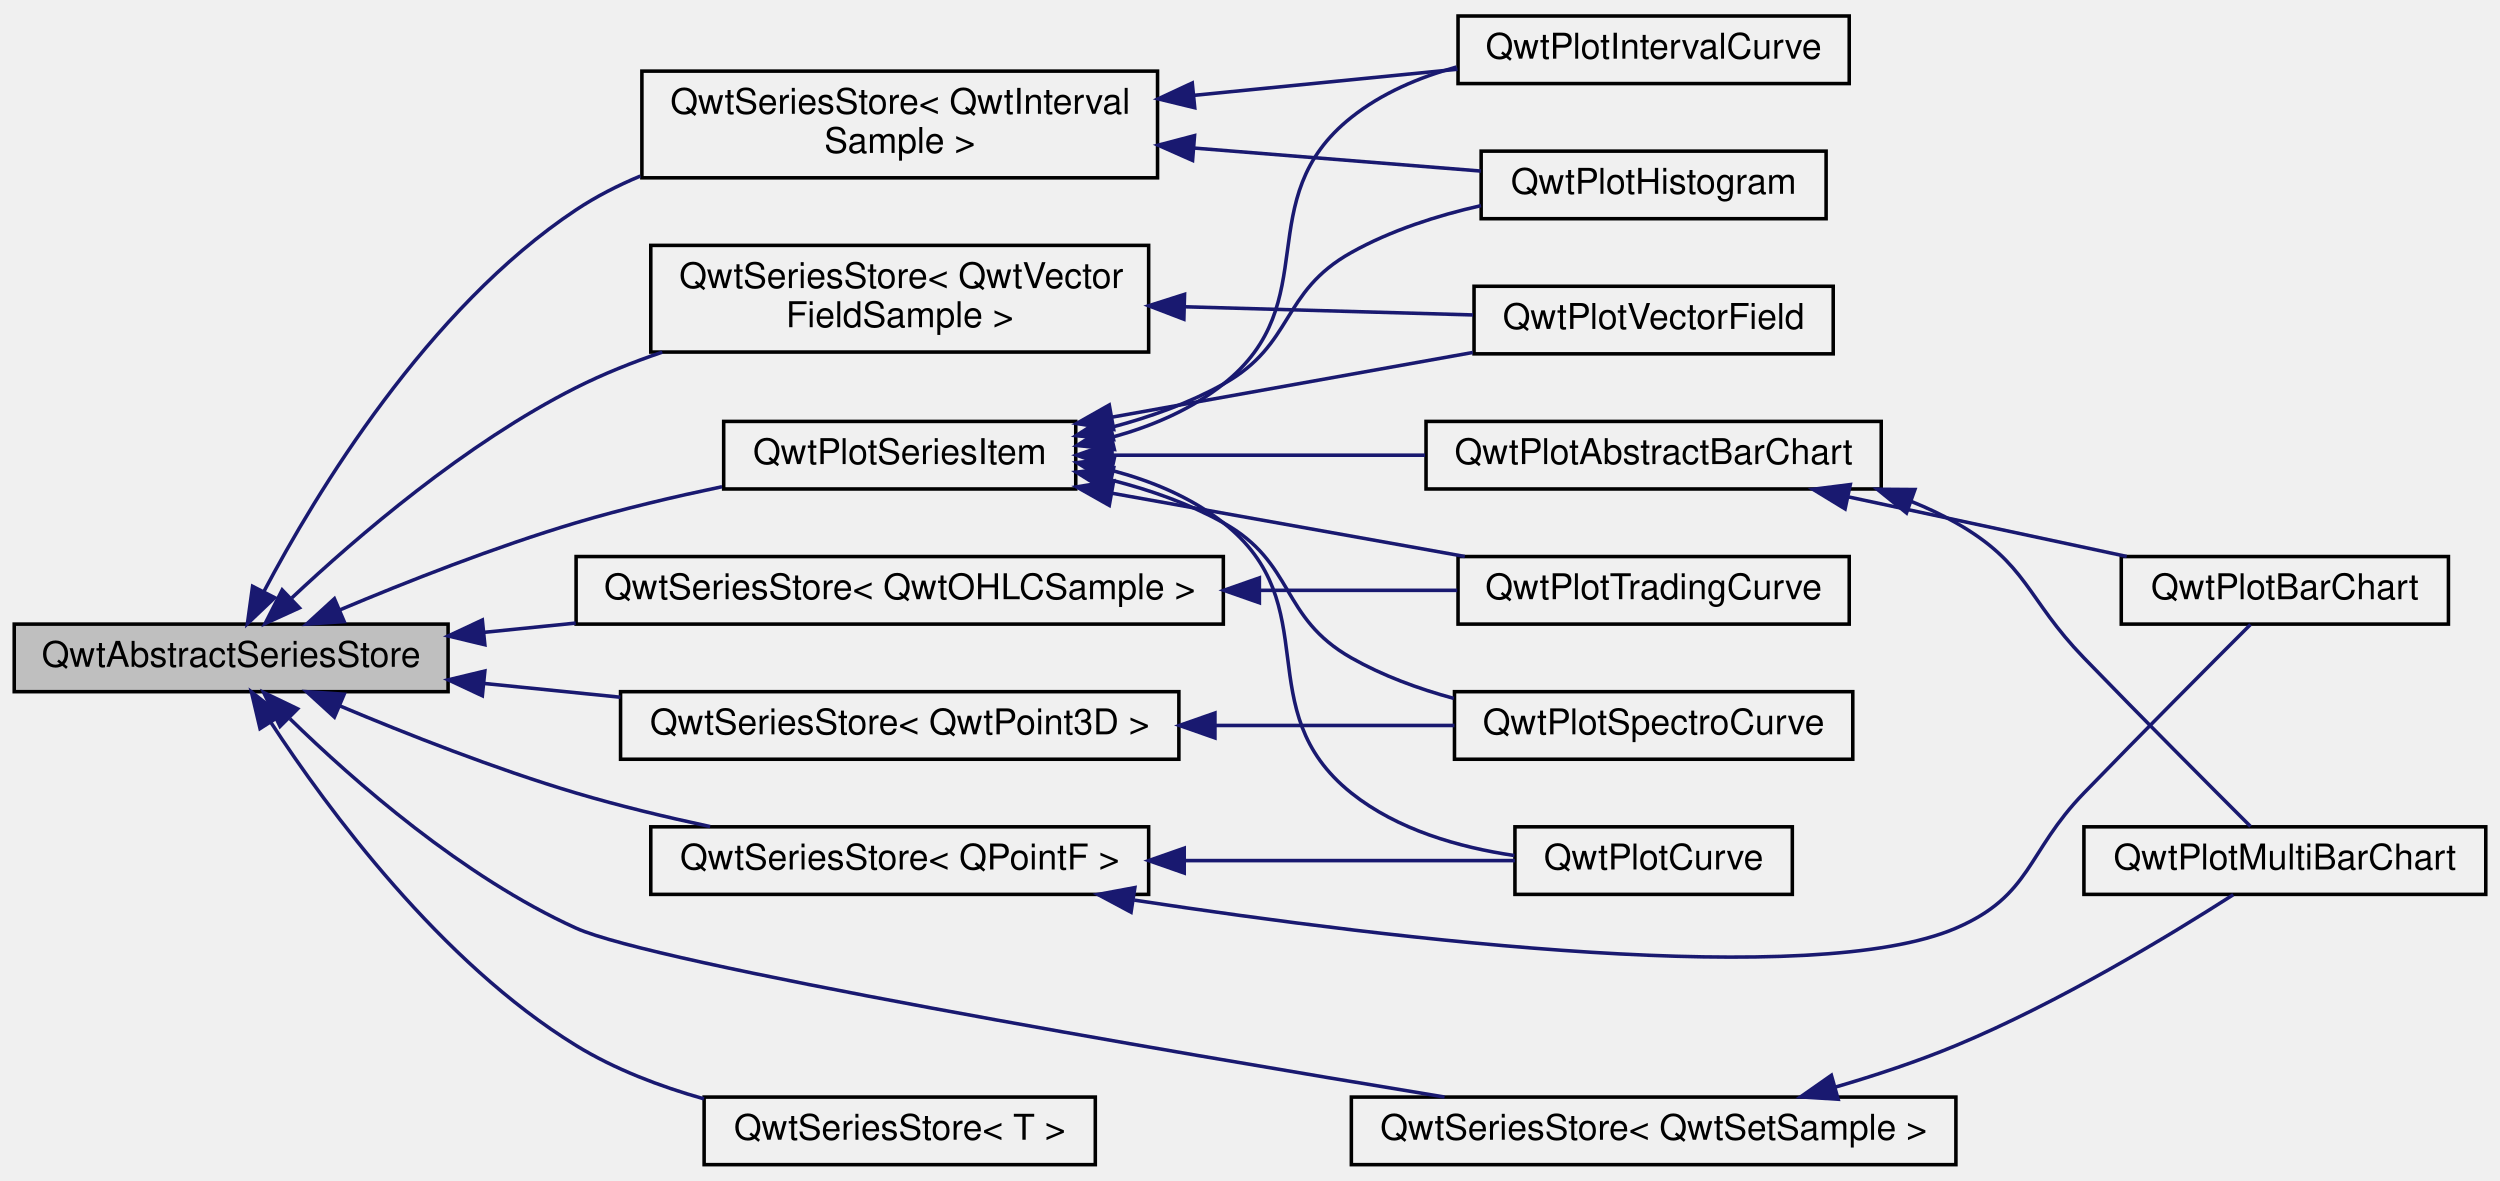
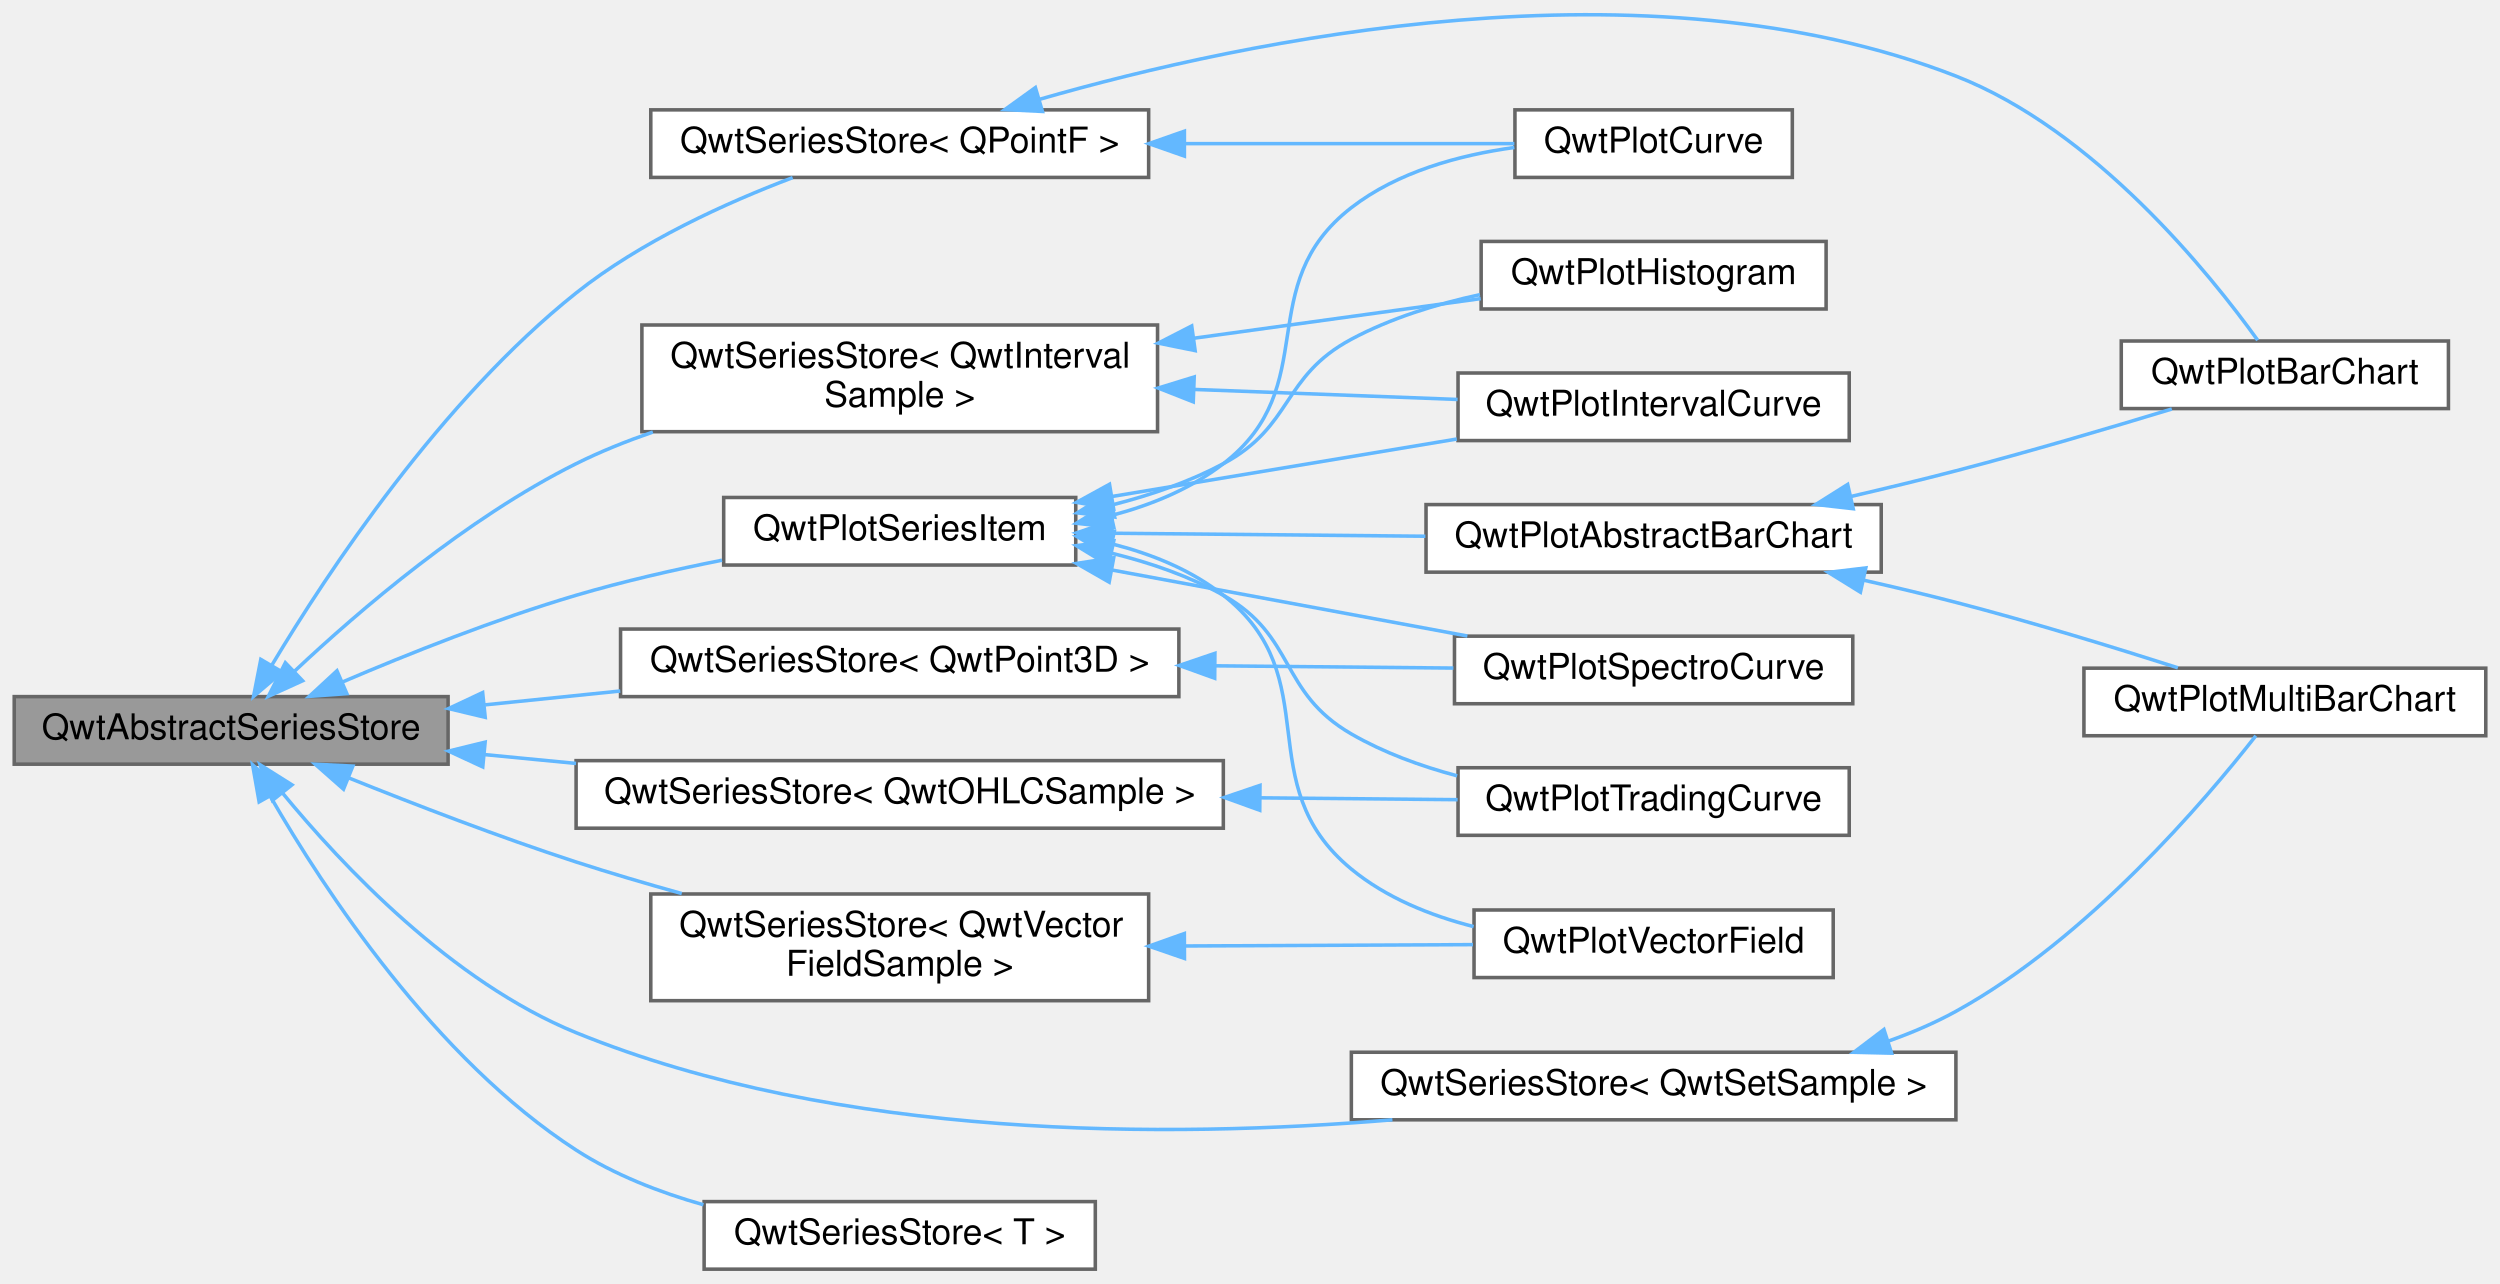
- <svg xmlns="http://www.w3.org/2000/svg" xmlns:xlink="http://www.w3.org/1999/xlink" width="703pt" height="332pt" viewBox="0.00 0.00 703.00 332.00">
-   <g id="graph0" class="graph" transform="scale(1 1) rotate(0) translate(4 328)">
-     <g id="node1" class="node">
-       <g id="a_node1">
+ <svg xmlns="http://www.w3.org/2000/svg" xmlns:xlink="http://www.w3.org/1999/xlink" width="703pt" height="361pt" viewBox="0.00 0.00 703.00 360.78">
+   <g id="graph0" class="graph" transform="scale(1 1) rotate(0) translate(4 356.78)">
+     <g id="Node000001" class="node">
+       <g id="a_Node000001">
        <a xlink:title="Bridge between QwtSeriesStore and QwtPlotSeriesItem.">
-           <polygon fill="#bfbfbf" stroke="#000000" points="0,-133.5 0,-152.5 122,-152.5 122,-133.5 0,-133.5" />
-           <text text-anchor="middle" x="61" y="-140.5" font-family="Helvetica,sans-Serif" font-size="10.00" fill="#000000">QwtAbstractSeriesStore</text>
-         </a>
-       </g>
-     </g>
-     <g id="node2" class="node">
-       <g id="a_node2">
-         <a xlink:href="class_qwt_series_store.html" target="_top" xlink:title=" ">
-           <polygon fill="none" stroke="#000000" points="176.5,-278 176.5,-308 321.5,-308 321.5,-278 176.5,-278" />
-           <text text-anchor="start" x="184.5" y="-296" font-family="Helvetica,sans-Serif" font-size="10.00" fill="#000000">QwtSeriesStore&lt; QwtInterval</text>
-           <text text-anchor="middle" x="249" y="-285" font-family="Helvetica,sans-Serif" font-size="10.00" fill="#000000">Sample &gt;</text>
-         </a>
-       </g>
-     </g>
-     <g id="edge1" class="edge">
-       <path fill="none" stroke="#191970" d="M70.214,-161.673C84.885,-189.423 116.219,-241.249 158,-269 163.58,-272.706 169.707,-275.841 176.062,-278.492" />
-       <polygon fill="#191970" stroke="#191970" points="73.252,-159.928 65.574,-152.627 67.024,-163.123 73.252,-159.928" />
-     </g>
-     <g id="node5" class="node">
-       <g id="a_node5">
-         <a xlink:href="class_qwt_series_store.html" target="_top" xlink:title=" ">
-           <polygon fill="none" stroke="#000000" points="179,-229 179,-259 319,-259 319,-229 179,-229" />
-           <text text-anchor="start" x="187" y="-247" font-family="Helvetica,sans-Serif" font-size="10.00" fill="#000000">QwtSeriesStore&lt; QwtVector</text>
-           <text text-anchor="middle" x="249" y="-236" font-family="Helvetica,sans-Serif" font-size="10.00" fill="#000000">FieldSample &gt;</text>
-         </a>
-       </g>
-     </g>
-     <g id="edge4" class="edge">
-       <path fill="none" stroke="#191970" d="M78.053,-159.86C96.36,-177.068 127.012,-203.401 158,-219 165.61,-222.831 173.883,-226.137 182.236,-228.973" />
-       <polygon fill="#191970" stroke="#191970" points="80.194,-157.063 70.554,-152.667 75.348,-162.115 80.194,-157.063" />
-     </g>
-     <g id="node7" class="node">
-       <g id="a_node7">
-         <a xlink:href="class_qwt_series_store.html" target="_top" xlink:title=" ">
-           <polygon fill="none" stroke="#000000" points="158,-152.5 158,-171.5 340,-171.5 340,-152.5 158,-152.5" />
-           <text text-anchor="middle" x="249" y="-159.5" font-family="Helvetica,sans-Serif" font-size="10.00" fill="#000000">QwtSeriesStore&lt; QwtOHLCSample &gt;</text>
-         </a>
-       </g>
-     </g>
-     <g id="edge6" class="edge">
-       <path fill="none" stroke="#191970" d="M132.155,-150.191C140.571,-151.042 149.247,-151.919 157.89,-152.792" />
-       <polygon fill="#191970" stroke="#191970" points="132.339,-146.692 122.038,-149.169 131.636,-153.657 132.339,-146.692" />
-     </g>
-     <g id="node9" class="node">
-       <g id="a_node9">
-         <a xlink:href="class_qwt_series_store.html" target="_top" xlink:title=" ">
-           <polygon fill="none" stroke="#000000" points="179,-76.5 179,-95.5 319,-95.5 319,-76.5 179,-76.5" />
-           <text text-anchor="middle" x="249" y="-83.5" font-family="Helvetica,sans-Serif" font-size="10.00" fill="#000000">QwtSeriesStore&lt; QPointF &gt;</text>
-         </a>
-       </g>
-     </g>
-     <g id="edge8" class="edge">
-       <path fill="none" stroke="#191970" d="M91.493,-129.533C110.372,-121.579 135.269,-111.773 158,-105 170.064,-101.405 183.225,-98.237 195.694,-95.569" />
-       <polygon fill="#191970" stroke="#191970" points="90.034,-126.35 82.213,-133.498 92.784,-132.788 90.034,-126.35" />
-     </g>
-     <g id="node12" class="node">
-       <g id="a_node12">
-         <a xlink:href="class_qwt_series_store.html" target="_top" xlink:title=" ">
-           <polygon fill="none" stroke="#000000" points="170.5,-114.5 170.5,-133.5 327.5,-133.5 327.5,-114.5 170.5,-114.5" />
-           <text text-anchor="middle" x="249" y="-121.5" font-family="Helvetica,sans-Serif" font-size="10.00" fill="#000000">QwtSeriesStore&lt; QwtPoint3D &gt;</text>
-         </a>
-       </g>
-     </g>
-     <g id="edge11" class="edge">
-       <path fill="none" stroke="#191970" d="M132.344,-135.79C144.796,-134.531 157.812,-133.216 170.445,-131.939" />
-       <polygon fill="#191970" stroke="#191970" points="131.636,-132.343 122.038,-136.831 132.339,-139.308 131.636,-132.343" />
-     </g>
-     <g id="node14" class="node">
-       <g id="a_node14">
-         <a xlink:href="class_qwt_series_store.html" target="_top" xlink:title=" ">
-           <polygon fill="none" stroke="#000000" points="376,-.5 376,-19.5 546,-19.5 546,-.5 376,-.5" />
-           <text text-anchor="middle" x="461" y="-7.5" font-family="Helvetica,sans-Serif" font-size="10.00" fill="#000000">QwtSeriesStore&lt; QwtSetSample &gt;</text>
-         </a>
-       </g>
-     </g>
-     <g id="edge13" class="edge">
-       <path fill="none" stroke="#191970" d="M77.516,-125.904C95.584,-108.275 126.228,-81.39 158,-67 179.911,-57.076 320.435,-32.987 402.202,-19.517" />
-       <polygon fill="#191970" stroke="#191970" points="74.74,-123.73 70.141,-133.274 79.689,-128.681 74.74,-123.73" />
-     </g>
-     <g id="node16" class="node">
-       <g id="a_node16">
+           <polygon fill="#999999" stroke="#666666" points="122,-161 0,-161 0,-142 122,-142 122,-161" />
+           <text text-anchor="middle" x="61" y="-149" font-family="Helvetica,sans-Serif" font-size="10.00">QwtAbstractSeriesStore</text>
+         </a>
+       </g>
+     </g>
+     <g id="Node000002" class="node">
+       <g id="a_Node000002">
+         <a xlink:href="class_qwt_series_store.html" target="_top" xlink:title=" ">
+           <polygon fill="white" stroke="#666666" points="319,-326 179,-326 179,-307 319,-307 319,-326" />
+           <text text-anchor="middle" x="249" y="-314" font-family="Helvetica,sans-Serif" font-size="10.00">QwtSeriesStore&lt; QPointF &gt;</text>
+         </a>
+       </g>
+     </g>
+     <g id="edge1_Node000001_Node000002" class="edge">
+       <g id="a_edge1_Node000001_Node000002">
+         <a xlink:title=" ">
+           <path fill="none" stroke="#63b8ff" d="M72.5,-169.94C88.2,-196.13 120.04,-244.28 158,-274.5 176.21,-289 200.24,-299.88 218.89,-306.94" />
+           <polygon fill="#63b8ff" stroke="#63b8ff" points="75.37,-167.92 67.3,-161.06 69.34,-171.46 75.37,-167.92" />
+         </a>
+       </g>
+     </g>
+     <g id="Node000005" class="node">
+       <g id="a_Node000005">
+         <a xlink:href="class_qwt_series_store.html" target="_top" xlink:title=" ">
+           <polygon fill="white" stroke="#666666" points="321.5,-265.5 176.5,-265.5 176.5,-235.5 321.5,-235.5 321.5,-265.5" />
+           <text text-anchor="start" x="184.5" y="-253.5" font-family="Helvetica,sans-Serif" font-size="10.00">QwtSeriesStore&lt; QwtInterval</text>
+           <text text-anchor="middle" x="249" y="-242.5" font-family="Helvetica,sans-Serif" font-size="10.00">Sample &gt;</text>
+         </a>
+       </g>
+     </g>
+     <g id="edge4_Node000001_Node000005" class="edge">
+       <g id="a_edge4_Node000001_Node000005">
+         <a xlink:title=" ">
+           <path fill="none" stroke="#63b8ff" d="M78.86,-168.18C96.97,-185.2 127.3,-211.22 158,-226.5 164.8,-229.89 172.14,-232.84 179.59,-235.4" />
+           <polygon fill="#63b8ff" stroke="#63b8ff" points="81.09,-165.46 71.45,-161.07 76.24,-170.52 81.09,-165.46" />
+         </a>
+       </g>
+     </g>
+     <g id="Node000008" class="node">
+       <g id="a_Node000008">
+         <a xlink:href="class_qwt_series_store.html" target="_top" xlink:title=" ">
+           <polygon fill="white" stroke="#666666" points="546,-61 376,-61 376,-42 546,-42 546,-61" />
+           <text text-anchor="middle" x="461" y="-49" font-family="Helvetica,sans-Serif" font-size="10.00">QwtSeriesStore&lt; QwtSetSample &gt;</text>
+         </a>
+       </g>
+     </g>
+     <g id="edge7_Node000001_Node000008" class="edge">
+       <g id="a_edge7_Node000001_Node000008">
+         <a xlink:title=" ">
+           <path fill="none" stroke="#63b8ff" d="M75.43,-133.91C92.21,-113.49 123.01,-80.77 158,-66.5 231.89,-36.37 324.5,-36.73 387.55,-42" />
+           <polygon fill="#63b8ff" stroke="#63b8ff" points="72.62,-131.83 69.13,-141.83 78.1,-136.19 72.62,-131.83" />
+         </a>
+       </g>
+     </g>
+     <g id="Node000010" class="node">
+       <g id="a_Node000010">
+         <a xlink:href="class_qwt_series_store.html" target="_top" xlink:title=" ">
+           <polygon fill="white" stroke="#666666" points="327.5,-180 170.5,-180 170.5,-161 327.5,-161 327.5,-180" />
+           <text text-anchor="middle" x="249" y="-168" font-family="Helvetica,sans-Serif" font-size="10.00">QwtSeriesStore&lt; QwtPoint3D &gt;</text>
+         </a>
+       </g>
+     </g>
+     <g id="edge9_Node000001_Node000010" class="edge">
+       <g id="a_edge9_Node000001_Node000010">
+         <a xlink:title=" ">
+           <path fill="none" stroke="#63b8ff" d="M132.41,-158.69C144.83,-159.96 157.82,-161.29 170.42,-162.58" />
+           <polygon fill="#63b8ff" stroke="#63b8ff" points="132.44,-155.18 122.13,-157.64 131.72,-162.14 132.44,-155.18" />
+         </a>
+       </g>
+     </g>
+     <g id="Node000012" class="node">
+       <g id="a_Node000012">
+         <a xlink:href="class_qwt_series_store.html" target="_top" xlink:title=" ">
+           <polygon fill="white" stroke="#666666" points="340,-143 158,-143 158,-124 340,-124 340,-143" />
+           <text text-anchor="middle" x="249" y="-131" font-family="Helvetica,sans-Serif" font-size="10.00">QwtSeriesStore&lt; QwtOHLCSample &gt;</text>
+         </a>
+       </g>
+     </g>
+     <g id="edge11_Node000001_Node000012" class="edge">
+       <g id="a_edge11_Node000001_Node000012">
+         <a xlink:title=" ">
+           <path fill="none" stroke="#63b8ff" d="M132.24,-144.7C140.66,-143.89 149.34,-143.05 157.98,-142.21" />
+           <polygon fill="#63b8ff" stroke="#63b8ff" points="131.75,-141.23 122.13,-145.68 132.42,-148.2 131.75,-141.23" />
+         </a>
+       </g>
+     </g>
+     <g id="Node000014" class="node">
+       <g id="a_Node000014">
+         <a xlink:href="class_qwt_series_store.html" target="_top" xlink:title=" ">
+           <polygon fill="white" stroke="#666666" points="319,-105.5 179,-105.5 179,-75.5 319,-75.5 319,-105.5" />
+           <text text-anchor="start" x="187" y="-93.5" font-family="Helvetica,sans-Serif" font-size="10.00">QwtSeriesStore&lt; QwtVector</text>
+           <text text-anchor="middle" x="249" y="-82.5" font-family="Helvetica,sans-Serif" font-size="10.00">FieldSample &gt;</text>
+         </a>
+       </g>
+     </g>
+     <g id="edge13_Node000001_Node000014" class="edge">
+       <g id="a_edge13_Node000001_Node000014">
+         <a xlink:title=" ">
+           <path fill="none" stroke="#63b8ff" d="M94.06,-138.15C112.58,-130.69 136.4,-121.52 158,-114.5 167.54,-111.4 177.73,-108.4 187.71,-105.62" />
+           <polygon fill="#63b8ff" stroke="#63b8ff" points="92.59,-134.97 84.64,-141.98 95.22,-141.46 92.59,-134.97" />
+         </a>
+       </g>
+     </g>
+     <g id="Node000016" class="node">
+       <g id="a_Node000016">
        <a xlink:href="class_qwt_plot_series_item.html" target="_top" xlink:title="Base class for plot items representing a series of samples.">
-           <polygon fill="none" stroke="#000000" points="199.5,-190.5 199.5,-209.5 298.5,-209.5 298.5,-190.5 199.5,-190.5" />
-           <text text-anchor="middle" x="249" y="-197.5" font-family="Helvetica,sans-Serif" font-size="10.00" fill="#000000">QwtPlotSeriesItem</text>
-         </a>
-       </g>
-     </g>
-     <g id="edge15" class="edge">
-       <path fill="none" stroke="#191970" d="M91.493,-156.467C110.372,-164.421 135.269,-174.227 158,-181 171.147,-184.918 185.596,-188.328 199.033,-191.137" />
-       <polygon fill="#191970" stroke="#191970" points="92.784,-153.212 82.213,-152.502 90.034,-159.65 92.784,-153.212" />
-     </g>
-     <g id="node18" class="node">
-       <g id="a_node18">
+           <polygon fill="white" stroke="#666666" points="298.5,-217 199.5,-217 199.5,-198 298.5,-198 298.5,-217" />
+           <text text-anchor="middle" x="249" y="-205" font-family="Helvetica,sans-Serif" font-size="10.00">QwtPlotSeriesItem</text>
+         </a>
+       </g>
+     </g>
+     <g id="edge15_Node000001_Node000016" class="edge">
+       <g id="a_edge15_Node000001_Node000016">
+         <a xlink:title=" ">
+           <path fill="none" stroke="#63b8ff" d="M92.15,-165.05C110.82,-173.03 135.46,-182.84 158,-189.5 171.14,-193.38 185.61,-196.69 199.03,-199.36" />
+           <polygon fill="#63b8ff" stroke="#63b8ff" points="93.53,-161.84 82.97,-161.07 90.75,-168.26 93.53,-161.84" />
+         </a>
+       </g>
+     </g>
+     <g id="Node000018" class="node">
+       <g id="a_Node000018">
        <a xlink:href="class_qwt_series_store.html" target="_top" xlink:title="Class storing a QwtSeriesData object.">
-           <polygon fill="none" stroke="#000000" points="194,-.5 194,-19.5 304,-19.5 304,-.5 194,-.5" />
-           <text text-anchor="middle" x="249" y="-7.5" font-family="Helvetica,sans-Serif" font-size="10.00" fill="#000000">QwtSeriesStore&lt; T &gt;</text>
-         </a>
-       </g>
-     </g>
-     <g id="edge25" class="edge">
-       <path fill="none" stroke="#191970" d="M72.214,-124.788C88.205,-100.375 119.887,-57.406 158,-34 168.86,-27.331 181.55,-22.498 193.947,-19.001" />
-       <polygon fill="#191970" stroke="#191970" points="69.122,-123.127 66.697,-133.44 75.024,-126.891 69.122,-123.127" />
-     </g>
-     <g id="node3" class="node">
-       <g id="a_node3">
+           <polygon fill="white" stroke="#666666" points="304,-19 194,-19 194,0 304,0 304,-19" />
+           <text text-anchor="middle" x="249" y="-7" font-family="Helvetica,sans-Serif" font-size="10.00">QwtSeriesStore&lt; T &gt;</text>
+         </a>
+       </g>
+     </g>
+     <g id="edge25_Node000001_Node000018" class="edge">
+       <g id="a_edge25_Node000001_Node000018">
+         <a xlink:title=" ">
+           <path fill="none" stroke="#63b8ff" d="M72.03,-132.92C87.15,-106.7 118.28,-59.19 158,-33.5 168.73,-26.56 181.4,-21.62 193.81,-18.1" />
+           <polygon fill="#63b8ff" stroke="#63b8ff" points="68.87,-131.4 67.03,-141.83 74.97,-134.82 68.87,-131.4" />
+         </a>
+       </g>
+     </g>
+     <g id="Node000003" class="node">
+       <g id="a_Node000003">
+         <a xlink:href="class_qwt_plot_bar_chart.html" target="_top" xlink:title="QwtPlotBarChart displays a series of a values as bars.">
+           <polygon fill="white" stroke="#666666" points="684.5,-261 592.5,-261 592.5,-242 684.5,-242 684.5,-261" />
+           <text text-anchor="middle" x="638.5" y="-249" font-family="Helvetica,sans-Serif" font-size="10.00">QwtPlotBarChart</text>
+         </a>
+       </g>
+     </g>
+     <g id="edge2_Node000002_Node000003" class="edge">
+       <g id="a_edge2_Node000002_Node000003">
+         <a xlink:title=" ">
+           <path fill="none" stroke="#63b8ff" d="M288.39,-328.98C346.4,-345.66 458.86,-369.43 546,-335.5 584.98,-320.32 617.43,-279.91 630.86,-261.22" />
+           <polygon fill="#63b8ff" stroke="#63b8ff" points="289.13,-325.55 278.55,-326.07 287.15,-332.26 289.13,-325.55" />
+         </a>
+       </g>
+     </g>
+     <g id="Node000004" class="node">
+       <g id="a_Node000004">
+         <a xlink:href="class_qwt_plot_curve.html" target="_top" xlink:title="A plot item, that represents a series of points.">
+           <polygon fill="white" stroke="#666666" points="500,-326 422,-326 422,-307 500,-307 500,-326" />
+           <text text-anchor="middle" x="461" y="-314" font-family="Helvetica,sans-Serif" font-size="10.00">QwtPlotCurve</text>
+         </a>
+       </g>
+     </g>
+     <g id="edge3_Node000002_Node000004" class="edge">
+       <g id="a_edge3_Node000002_Node000004">
+         <a xlink:title=" ">
+           <path fill="none" stroke="#63b8ff" d="M329.22,-316.5C360.94,-316.5 396.01,-316.5 421.84,-316.5" />
+           <polygon fill="#63b8ff" stroke="#63b8ff" points="329.05,-313 319.05,-316.5 329.05,-320 329.05,-313" />
+         </a>
+       </g>
+     </g>
+     <g id="Node000006" class="node">
+       <g id="a_Node000006">
        <a xlink:href="class_qwt_plot_histogram.html" target="_top" xlink:title="QwtPlotHistogram represents a series of samples, where an interval is associated with a value (  ).">
-           <polygon fill="none" stroke="#000000" points="412.5,-266.5 412.5,-285.5 509.5,-285.5 509.5,-266.5 412.5,-266.5" />
-           <text text-anchor="middle" x="461" y="-273.5" font-family="Helvetica,sans-Serif" font-size="10.00" fill="#000000">QwtPlotHistogram</text>
-         </a>
-       </g>
-     </g>
-     <g id="edge2" class="edge">
-       <path fill="none" stroke="#191970" d="M331.982,-286.346C359.223,-284.161 388.595,-281.806 412.422,-279.895" />
-       <polygon fill="#191970" stroke="#191970" points="331.35,-282.885 321.662,-287.173 331.91,-289.863 331.35,-282.885" />
-     </g>
-     <g id="node4" class="node">
-       <g id="a_node4">
+           <polygon fill="white" stroke="#666666" points="509.5,-289 412.5,-289 412.5,-270 509.5,-270 509.5,-289" />
+           <text text-anchor="middle" x="461" y="-277" font-family="Helvetica,sans-Serif" font-size="10.00">QwtPlotHistogram</text>
+         </a>
+       </g>
+     </g>
+     <g id="edge5_Node000005_Node000006" class="edge">
+       <g id="a_edge5_Node000005_Node000006">
+         <a xlink:title=" ">
+           <path fill="none" stroke="#63b8ff" d="M331.64,-261.77C358.97,-265.55 388.53,-269.63 412.38,-272.92" />
+           <polygon fill="#63b8ff" stroke="#63b8ff" points="332.07,-258.3 321.68,-260.4 331.11,-265.23 332.07,-258.3" />
+         </a>
+       </g>
+     </g>
+     <g id="Node000007" class="node">
+       <g id="a_Node000007">
        <a xlink:href="class_qwt_plot_interval_curve.html" target="_top" xlink:title="QwtPlotIntervalCurve represents a series of samples, where each value is associated with an interval ...">
-           <polygon fill="none" stroke="#000000" points="406,-304.5 406,-323.5 516,-323.5 516,-304.5 406,-304.5" />
-           <text text-anchor="middle" x="461" y="-311.5" font-family="Helvetica,sans-Serif" font-size="10.00" fill="#000000">QwtPlotIntervalCurve</text>
-         </a>
-       </g>
-     </g>
-     <g id="edge3" class="edge">
-       <path fill="none" stroke="#191970" d="M331.809,-301.203C356.642,-303.663 383.26,-306.299 405.843,-308.536" />
-       <polygon fill="#191970" stroke="#191970" points="331.958,-297.7 321.662,-300.198 331.268,-304.666 331.958,-297.7" />
-     </g>
-     <g id="node6" class="node">
-       <g id="a_node6">
+           <polygon fill="white" stroke="#666666" points="516,-252 406,-252 406,-233 516,-233 516,-252" />
+           <text text-anchor="middle" x="461" y="-240" font-family="Helvetica,sans-Serif" font-size="10.00">QwtPlotIntervalCurve</text>
+         </a>
+       </g>
+     </g>
+     <g id="edge6_Node000005_Node000007" class="edge">
+       <g id="a_edge6_Node000005_Node000007">
+         <a xlink:title=" ">
+           <path fill="none" stroke="#63b8ff" d="M331.83,-247.38C356.67,-246.44 383.34,-245.42 405.88,-244.56" />
+           <polygon fill="#63b8ff" stroke="#63b8ff" points="331.54,-243.89 321.68,-247.77 331.81,-250.89 331.54,-243.89" />
+         </a>
+       </g>
+     </g>
+     <g id="Node000009" class="node">
+       <g id="a_Node000009">
+         <a xlink:href="class_qwt_plot_multi_bar_chart.html" target="_top" xlink:title="QwtPlotMultiBarChart displays a series of a samples that consist each of a set of values.">
+           <polygon fill="white" stroke="#666666" points="695,-169 582,-169 582,-150 695,-150 695,-169" />
+           <text text-anchor="middle" x="638.5" y="-157" font-family="Helvetica,sans-Serif" font-size="10.00">QwtPlotMultiBarChart</text>
+         </a>
+       </g>
+     </g>
+     <g id="edge8_Node000008_Node000009" class="edge">
+       <g id="a_edge8_Node000008_Node000009">
+         <a xlink:title=" ">
+           <path fill="none" stroke="#63b8ff" d="M527.04,-64.14C533.63,-66.48 540.07,-69.24 546,-72.5 583.07,-92.88 616.25,-131.98 630.34,-149.99" />
+           <polygon fill="#63b8ff" stroke="#63b8ff" points="527.91,-60.74 517.32,-61 525.76,-67.4 527.91,-60.74" />
+         </a>
+       </g>
+     </g>
+     <g id="Node000011" class="node">
+       <g id="a_Node000011">
+         <a xlink:href="class_qwt_plot_spectro_curve.html" target="_top" xlink:title="Curve that displays 3D points as dots, where the z coordinate is mapped to a color.">
+           <polygon fill="white" stroke="#666666" points="517,-178 405,-178 405,-159 517,-159 517,-178" />
+           <text text-anchor="middle" x="461" y="-166" font-family="Helvetica,sans-Serif" font-size="10.00">QwtPlotSpectroCurve</text>
+         </a>
+       </g>
+     </g>
+     <g id="edge10_Node000010_Node000011" class="edge">
+       <g id="a_edge10_Node000010_Node000011">
+         <a xlink:title=" ">
+           <path fill="none" stroke="#63b8ff" d="M337.9,-169.66C360.53,-169.45 384.24,-169.22 404.69,-169.03" />
+           <polygon fill="#63b8ff" stroke="#63b8ff" points="337.57,-166.17 327.6,-169.76 337.63,-173.17 337.57,-166.17" />
+         </a>
+       </g>
+     </g>
+     <g id="Node000013" class="node">
+       <g id="a_Node000013">
+         <a xlink:href="class_qwt_plot_trading_curve.html" target="_top" xlink:title="QwtPlotTradingCurve illustrates movements in the price of a financial instrument over time.">
+           <polygon fill="white" stroke="#666666" points="516,-141 406,-141 406,-122 516,-122 516,-141" />
+           <text text-anchor="middle" x="461" y="-129" font-family="Helvetica,sans-Serif" font-size="10.00">QwtPlotTradingCurve</text>
+         </a>
+       </g>
+     </g>
+     <g id="edge12_Node000012_Node000013" class="edge">
+       <g id="a_edge12_Node000012_Node000013">
+         <a xlink:title=" ">
+           <path fill="none" stroke="#63b8ff" d="M350.54,-132.54C369.63,-132.36 388.92,-132.18 405.88,-132.02" />
+           <polygon fill="#63b8ff" stroke="#63b8ff" points="350.24,-129.05 340.28,-132.64 350.31,-136.04 350.24,-129.05" />
+         </a>
+       </g>
+     </g>
+     <g id="Node000015" class="node">
+       <g id="a_Node000015">
        <a xlink:href="class_qwt_plot_vector_field.html" target="_top" xlink:title="A plot item, that represents a vector field.">
-           <polygon fill="none" stroke="#000000" points="410.5,-228.5 410.5,-247.5 511.5,-247.5 511.5,-228.5 410.5,-228.5" />
-           <text text-anchor="middle" x="461" y="-235.5" font-family="Helvetica,sans-Serif" font-size="10.00" fill="#000000">QwtPlotVectorField</text>
-         </a>
-       </g>
-     </g>
-     <g id="edge5" class="edge">
-       <path fill="none" stroke="#191970" d="M329.278,-241.728C356.432,-240.959 385.982,-240.123 410.201,-239.438" />
-       <polygon fill="#191970" stroke="#191970" points="328.901,-238.237 319.004,-242.019 329.099,-245.234 328.901,-238.237" />
-     </g>
-     <g id="node8" class="node">
-       <g id="a_node8">
-         <a xlink:href="class_qwt_plot_trading_curve.html" target="_top" xlink:title="QwtPlotTradingCurve illustrates movements in the price of a financial instrument over time.">
-           <polygon fill="none" stroke="#000000" points="406,-152.5 406,-171.5 516,-171.5 516,-152.5 406,-152.5" />
-           <text text-anchor="middle" x="461" y="-159.5" font-family="Helvetica,sans-Serif" font-size="10.00" fill="#000000">QwtPlotTradingCurve</text>
-         </a>
-       </g>
-     </g>
-     <g id="edge7" class="edge">
-       <path fill="none" stroke="#191970" d="M350.392,-162C369.475,-162 388.757,-162 405.758,-162" />
-       <polygon fill="#191970" stroke="#191970" points="350.137,-158.5 340.137,-162 350.137,-165.5 350.137,-158.5" />
-     </g>
-     <g id="node10" class="node">
-       <g id="a_node10">
-         <a xlink:href="class_qwt_plot_bar_chart.html" target="_top" xlink:title="QwtPlotBarChart displays a series of a values as bars.">
-           <polygon fill="none" stroke="#000000" points="592.5,-152.5 592.5,-171.5 684.5,-171.5 684.5,-152.5 592.5,-152.5" />
-           <text text-anchor="middle" x="638.5" y="-159.5" font-family="Helvetica,sans-Serif" font-size="10.00" fill="#000000">QwtPlotBarChart</text>
-         </a>
-       </g>
-     </g>
-     <g id="edge9" class="edge">
-       <path fill="none" stroke="#191970" d="M314.946,-74.893C389.567,-63.524 505.938,-49.768 546,-67 567.371,-76.192 565.81,-88.293 582,-105 598.29,-121.81 617.532,-141.105 628.836,-152.384" />
-       <polygon fill="#191970" stroke="#191970" points="314.053,-71.489 304.706,-76.478 315.124,-78.407 314.053,-71.489" />
-     </g>
-     <g id="node11" class="node">
-       <g id="a_node11">
-         <a xlink:href="class_qwt_plot_curve.html" target="_top" xlink:title="A plot item, that represents a series of points.">
-           <polygon fill="none" stroke="#000000" points="422,-76.5 422,-95.5 500,-95.5 500,-76.5 422,-76.5" />
-           <text text-anchor="middle" x="461" y="-83.5" font-family="Helvetica,sans-Serif" font-size="10.00" fill="#000000">QwtPlotCurve</text>
-         </a>
-       </g>
-     </g>
-     <g id="edge10" class="edge">
-       <path fill="none" stroke="#191970" d="M329.186,-86C360.952,-86 396.01,-86 421.981,-86" />
-       <polygon fill="#191970" stroke="#191970" points="329.004,-82.5 319.004,-86 329.004,-89.5 329.004,-82.5" />
-     </g>
-     <g id="node13" class="node">
-       <g id="a_node13">
-         <a xlink:href="class_qwt_plot_spectro_curve.html" target="_top" xlink:title="Curve that displays 3D points as dots, where the z coordinate is mapped to a color.">
-           <polygon fill="none" stroke="#000000" points="405,-114.5 405,-133.5 517,-133.5 517,-114.5 405,-114.5" />
-           <text text-anchor="middle" x="461" y="-121.5" font-family="Helvetica,sans-Serif" font-size="10.00" fill="#000000">QwtPlotSpectroCurve</text>
-         </a>
-       </g>
-     </g>
-     <g id="edge12" class="edge">
-       <path fill="none" stroke="#191970" d="M337.675,-124C360.473,-124 384.37,-124 404.993,-124" />
-       <polygon fill="#191970" stroke="#191970" points="337.64,-120.5 327.64,-124 337.64,-127.5 337.64,-120.5" />
-     </g>
-     <g id="node15" class="node">
-       <g id="a_node15">
-         <a xlink:href="class_qwt_plot_multi_bar_chart.html" target="_top" xlink:title="QwtPlotMultiBarChart displays a series of a samples that consist each of a set of values.">
-           <polygon fill="none" stroke="#000000" points="582,-76.5 582,-95.5 695,-95.5 695,-76.5 582,-76.5" />
-           <text text-anchor="middle" x="638.5" y="-83.5" font-family="Helvetica,sans-Serif" font-size="10.00" fill="#000000">QwtPlotMultiBarChart</text>
-         </a>
-       </g>
-     </g>
-     <g id="edge14" class="edge">
-       <path fill="none" stroke="#191970" d="M512.102,-22.307C523.437,-25.62 535.266,-29.542 546,-34 574.923,-46.013 606.223,-65.002 623.989,-76.405" />
-       <polygon fill="#191970" stroke="#191970" points="512.883,-18.891 502.309,-19.555 510.989,-25.63 512.883,-18.891" />
-     </g>
-     <g id="edge20" class="edge">
-       <path fill="none" stroke="#191970" d="M308.53,-207.846C319.417,-210.718 330.368,-214.641 340,-220 360.05,-231.155 355.97,-245.809 376,-257 387.088,-263.195 400.052,-267.37 412.466,-270.184" />
-       <polygon fill="#191970" stroke="#191970" points="309.128,-204.391 298.591,-205.493 307.515,-211.203 309.128,-204.391" />
-     </g>
-     <g id="edge21" class="edge">
-       <path fill="none" stroke="#191970" d="M308.704,-205.047C319.939,-208.136 330.977,-212.854 340,-220 368.986,-242.955 347.055,-271.993 376,-295 384.523,-301.774 394.975,-306.241 405.598,-309.162" />
-       <polygon fill="#191970" stroke="#191970" points="309.36,-201.606 298.826,-202.732 307.763,-208.422 309.36,-201.606" />
-     </g>
-     <g id="edge24" class="edge">
-       <path fill="none" stroke="#191970" d="M308.812,-210.721C340.757,-216.447 379.659,-223.42 410.134,-228.883" />
-       <polygon fill="#191970" stroke="#191970" points="309.165,-207.229 298.705,-208.909 307.93,-214.119 309.165,-207.229" />
-     </g>
-     <g id="edge23" class="edge">
-       <path fill="none" stroke="#191970" d="M308.585,-189.32C339.798,-183.725 377.701,-176.931 407.901,-171.518" />
-       <polygon fill="#191970" stroke="#191970" points="307.93,-185.881 298.705,-191.091 309.165,-192.771 307.93,-185.881" />
-     </g>
-     <g id="edge19" class="edge">
-       <path fill="none" stroke="#191970" d="M308.706,-195.701C319.941,-192.729 330.978,-188.106 340,-181 369.362,-157.875 346.801,-128.332 376,-105 388.876,-94.711 406.197,-89.739 421.844,-87.422" />
-       <polygon fill="#191970" stroke="#191970" points="307.823,-192.312 298.827,-197.909 309.35,-199.143 307.823,-192.312" />
-     </g>
-     <g id="edge22" class="edge">
-       <path fill="none" stroke="#191970" d="M308.577,-192.981C319.459,-190.213 330.397,-186.36 340,-181 360.314,-169.661 355.767,-154.482 376,-143 384.811,-138 394.833,-134.315 404.827,-131.601" />
-       <polygon fill="#191970" stroke="#191970" points="307.62,-189.609 298.639,-195.231 309.165,-196.437 307.62,-189.609" />
-     </g>
-     <g id="node17" class="node">
-       <g id="a_node17">
+           <polygon fill="white" stroke="#666666" points="511.5,-101 410.5,-101 410.5,-82 511.5,-82 511.5,-101" />
+           <text text-anchor="middle" x="461" y="-89" font-family="Helvetica,sans-Serif" font-size="10.00">QwtPlotVectorField</text>
+         </a>
+       </g>
+     </g>
+     <g id="edge14_Node000014_Node000015" class="edge">
+       <g id="a_edge14_Node000014_Node000015">
+         <a xlink:title=" ">
+           <path fill="none" stroke="#63b8ff" d="M329.32,-90.88C356.47,-91.01 386.05,-91.15 410.2,-91.26" />
+           <polygon fill="#63b8ff" stroke="#63b8ff" points="329.07,-87.38 319.05,-90.83 329.04,-94.38 329.07,-87.38" />
+         </a>
+       </g>
+     </g>
+     <g id="edge19_Node000016_Node000004" class="edge">
+       <g id="a_edge19_Node000016_Node000004">
+         <a xlink:title=" ">
+           <path fill="none" stroke="#63b8ff" d="M308.58,-211.95C319.82,-214.9 330.91,-219.48 340,-226.5 368.32,-248.37 347.72,-276.59 376,-298.5 388.97,-308.55 406.3,-313.28 421.85,-315.42" />
+           <polygon fill="#63b8ff" stroke="#63b8ff" points="309.22,-208.51 298.7,-209.76 307.7,-215.34 309.22,-208.51" />
+         </a>
+       </g>
+     </g>
+     <g id="edge20_Node000016_Node000006" class="edge">
+       <g id="a_edge20_Node000016_Node000006">
+         <a xlink:title=" ">
+           <path fill="none" stroke="#63b8ff" d="M308.75,-214.91C319.53,-217.64 330.4,-221.38 340,-226.5 359.69,-237 356.32,-250.97 376,-261.5 387.05,-267.41 399.89,-271.38 412.16,-274.04" />
+           <polygon fill="#63b8ff" stroke="#63b8ff" points="309.44,-211.48 298.92,-212.67 307.89,-218.3 309.44,-211.48" />
+         </a>
+       </g>
+     </g>
+     <g id="edge21_Node000016_Node000007" class="edge">
+       <g id="a_edge21_Node000016_Node000007">
+         <a xlink:title=" ">
+           <path fill="none" stroke="#63b8ff" d="M308.74,-217.29C339.11,-222.35 375.94,-228.49 405.65,-233.44" />
+           <polygon fill="#63b8ff" stroke="#63b8ff" points="309.15,-213.81 298.71,-215.62 307.99,-220.71 309.15,-213.81" />
+         </a>
+       </g>
+     </g>
+     <g id="edge22_Node000016_Node000011" class="edge">
+       <g id="a_edge22_Node000016_Node000011">
+         <a xlink:title=" ">
+           <path fill="none" stroke="#63b8ff" d="M308.64,-196.61C340.06,-190.78 378.4,-183.65 408.63,-178.04" />
+           <polygon fill="#63b8ff" stroke="#63b8ff" points="307.9,-193.19 298.71,-198.45 309.18,-200.07 307.9,-193.19" />
+         </a>
+       </g>
+     </g>
+     <g id="edge23_Node000016_Node000013" class="edge">
+       <g id="a_edge23_Node000016_Node000013">
+         <a xlink:title=" ">
+           <path fill="none" stroke="#63b8ff" d="M308.61,-201.32C319.48,-198.66 330.42,-194.87 340,-189.5 360.57,-177.96 355.57,-162.3 376,-150.5 385.06,-145.26 395.45,-141.47 405.76,-138.72" />
+           <polygon fill="#63b8ff" stroke="#63b8ff" points="307.71,-197.93 298.67,-203.46 309.19,-204.78 307.71,-197.93" />
+         </a>
+       </g>
+     </g>
+     <g id="edge24_Node000016_Node000015" class="edge">
+       <g id="a_edge24_Node000016_Node000015">
+         <a xlink:title=" ">
+           <path fill="none" stroke="#63b8ff" d="M308.69,-203.94C319.93,-201.1 330.98,-196.58 340,-189.5 369.72,-166.18 346.85,-136.52 376,-112.5 385.74,-104.47 398.14,-99.45 410.39,-96.33" />
+           <polygon fill="#63b8ff" stroke="#63b8ff" points="307.88,-200.53 298.82,-206.03 309.33,-207.38 307.88,-200.53" />
+         </a>
+       </g>
+     </g>
+     <g id="Node000017" class="node">
+       <g id="a_Node000017">
        <a xlink:href="class_qwt_plot_abstract_bar_chart.html" target="_top" xlink:title="Abstract base class for bar chart items.">
-           <polygon fill="none" stroke="#000000" points="397,-190.5 397,-209.5 525,-209.5 525,-190.5 397,-190.5" />
-           <text text-anchor="middle" x="461" y="-197.5" font-family="Helvetica,sans-Serif" font-size="10.00" fill="#000000">QwtPlotAbstractBarChart</text>
-         </a>
-       </g>
-     </g>
-     <g id="edge16" class="edge">
-       <path fill="none" stroke="#191970" d="M308.935,-200C336.332,-200 368.826,-200 396.729,-200" />
-       <polygon fill="#191970" stroke="#191970" points="308.705,-196.5 298.705,-200 308.704,-203.5 308.705,-196.5" />
-     </g>
-     <g id="edge17" class="edge">
-       <path fill="none" stroke="#191970" d="M515.897,-188.247C540.995,-182.874 570.343,-176.591 594.031,-171.52" />
-       <polygon fill="#191970" stroke="#191970" points="514.837,-184.895 505.791,-190.411 516.302,-191.74 514.837,-184.895" />
-     </g>
-     <g id="edge18" class="edge">
-       <path fill="none" stroke="#191970" d="M533.52,-186.967C537.849,-185.222 542.046,-183.244 546,-181 566.234,-169.518 565.81,-159.707 582,-143 598.29,-126.19 617.532,-106.895 628.836,-95.616" />
-       <polygon fill="#191970" stroke="#191970" points="532.107,-183.756 523.876,-190.426 534.47,-190.345 532.107,-183.756" />
+           <polygon fill="white" stroke="#666666" points="525,-215 397,-215 397,-196 525,-196 525,-215" />
+           <text text-anchor="middle" x="461" y="-203" font-family="Helvetica,sans-Serif" font-size="10.00">QwtPlotAbstractBarChart</text>
+         </a>
+       </g>
+     </g>
+     <g id="edge16_Node000016_Node000017" class="edge">
+       <g id="a_edge16_Node000016_Node000017">
+         <a xlink:title=" ">
+           <path fill="none" stroke="#63b8ff" d="M308.93,-206.94C336.31,-206.68 368.92,-206.37 396.82,-206.1" />
+           <polygon fill="#63b8ff" stroke="#63b8ff" points="308.67,-203.44 298.71,-207.04 308.74,-210.44 308.67,-203.44" />
+         </a>
+       </g>
+     </g>
+     <g id="edge17_Node000017_Node000003" class="edge">
+       <g id="a_edge17_Node000017_Node000003">
+         <a xlink:title=" ">
+           <path fill="none" stroke="#63b8ff" d="M516.35,-217.25C526.24,-219.55 536.45,-222.01 546,-224.5 566.36,-229.8 589.03,-236.49 606.72,-241.88" />
+           <polygon fill="#63b8ff" stroke="#63b8ff" points="517.12,-213.84 506.6,-215.03 515.56,-220.67 517.12,-213.84" />
+         </a>
+       </g>
+     </g>
+     <g id="edge18_Node000017_Node000009" class="edge">
+       <g id="a_edge18_Node000017_Node000009">
+         <a xlink:title=" ">
+           <path fill="none" stroke="#63b8ff" d="M519.94,-193.77C528.7,-191.8 537.61,-189.68 546,-187.5 567.06,-182.03 590.53,-174.83 608.42,-169.1" />
+           <polygon fill="#63b8ff" stroke="#63b8ff" points="519.15,-190.36 510.14,-195.93 520.66,-197.19 519.15,-190.36" />
+         </a>
+       </g>
    </g>
  </g>
</svg>
